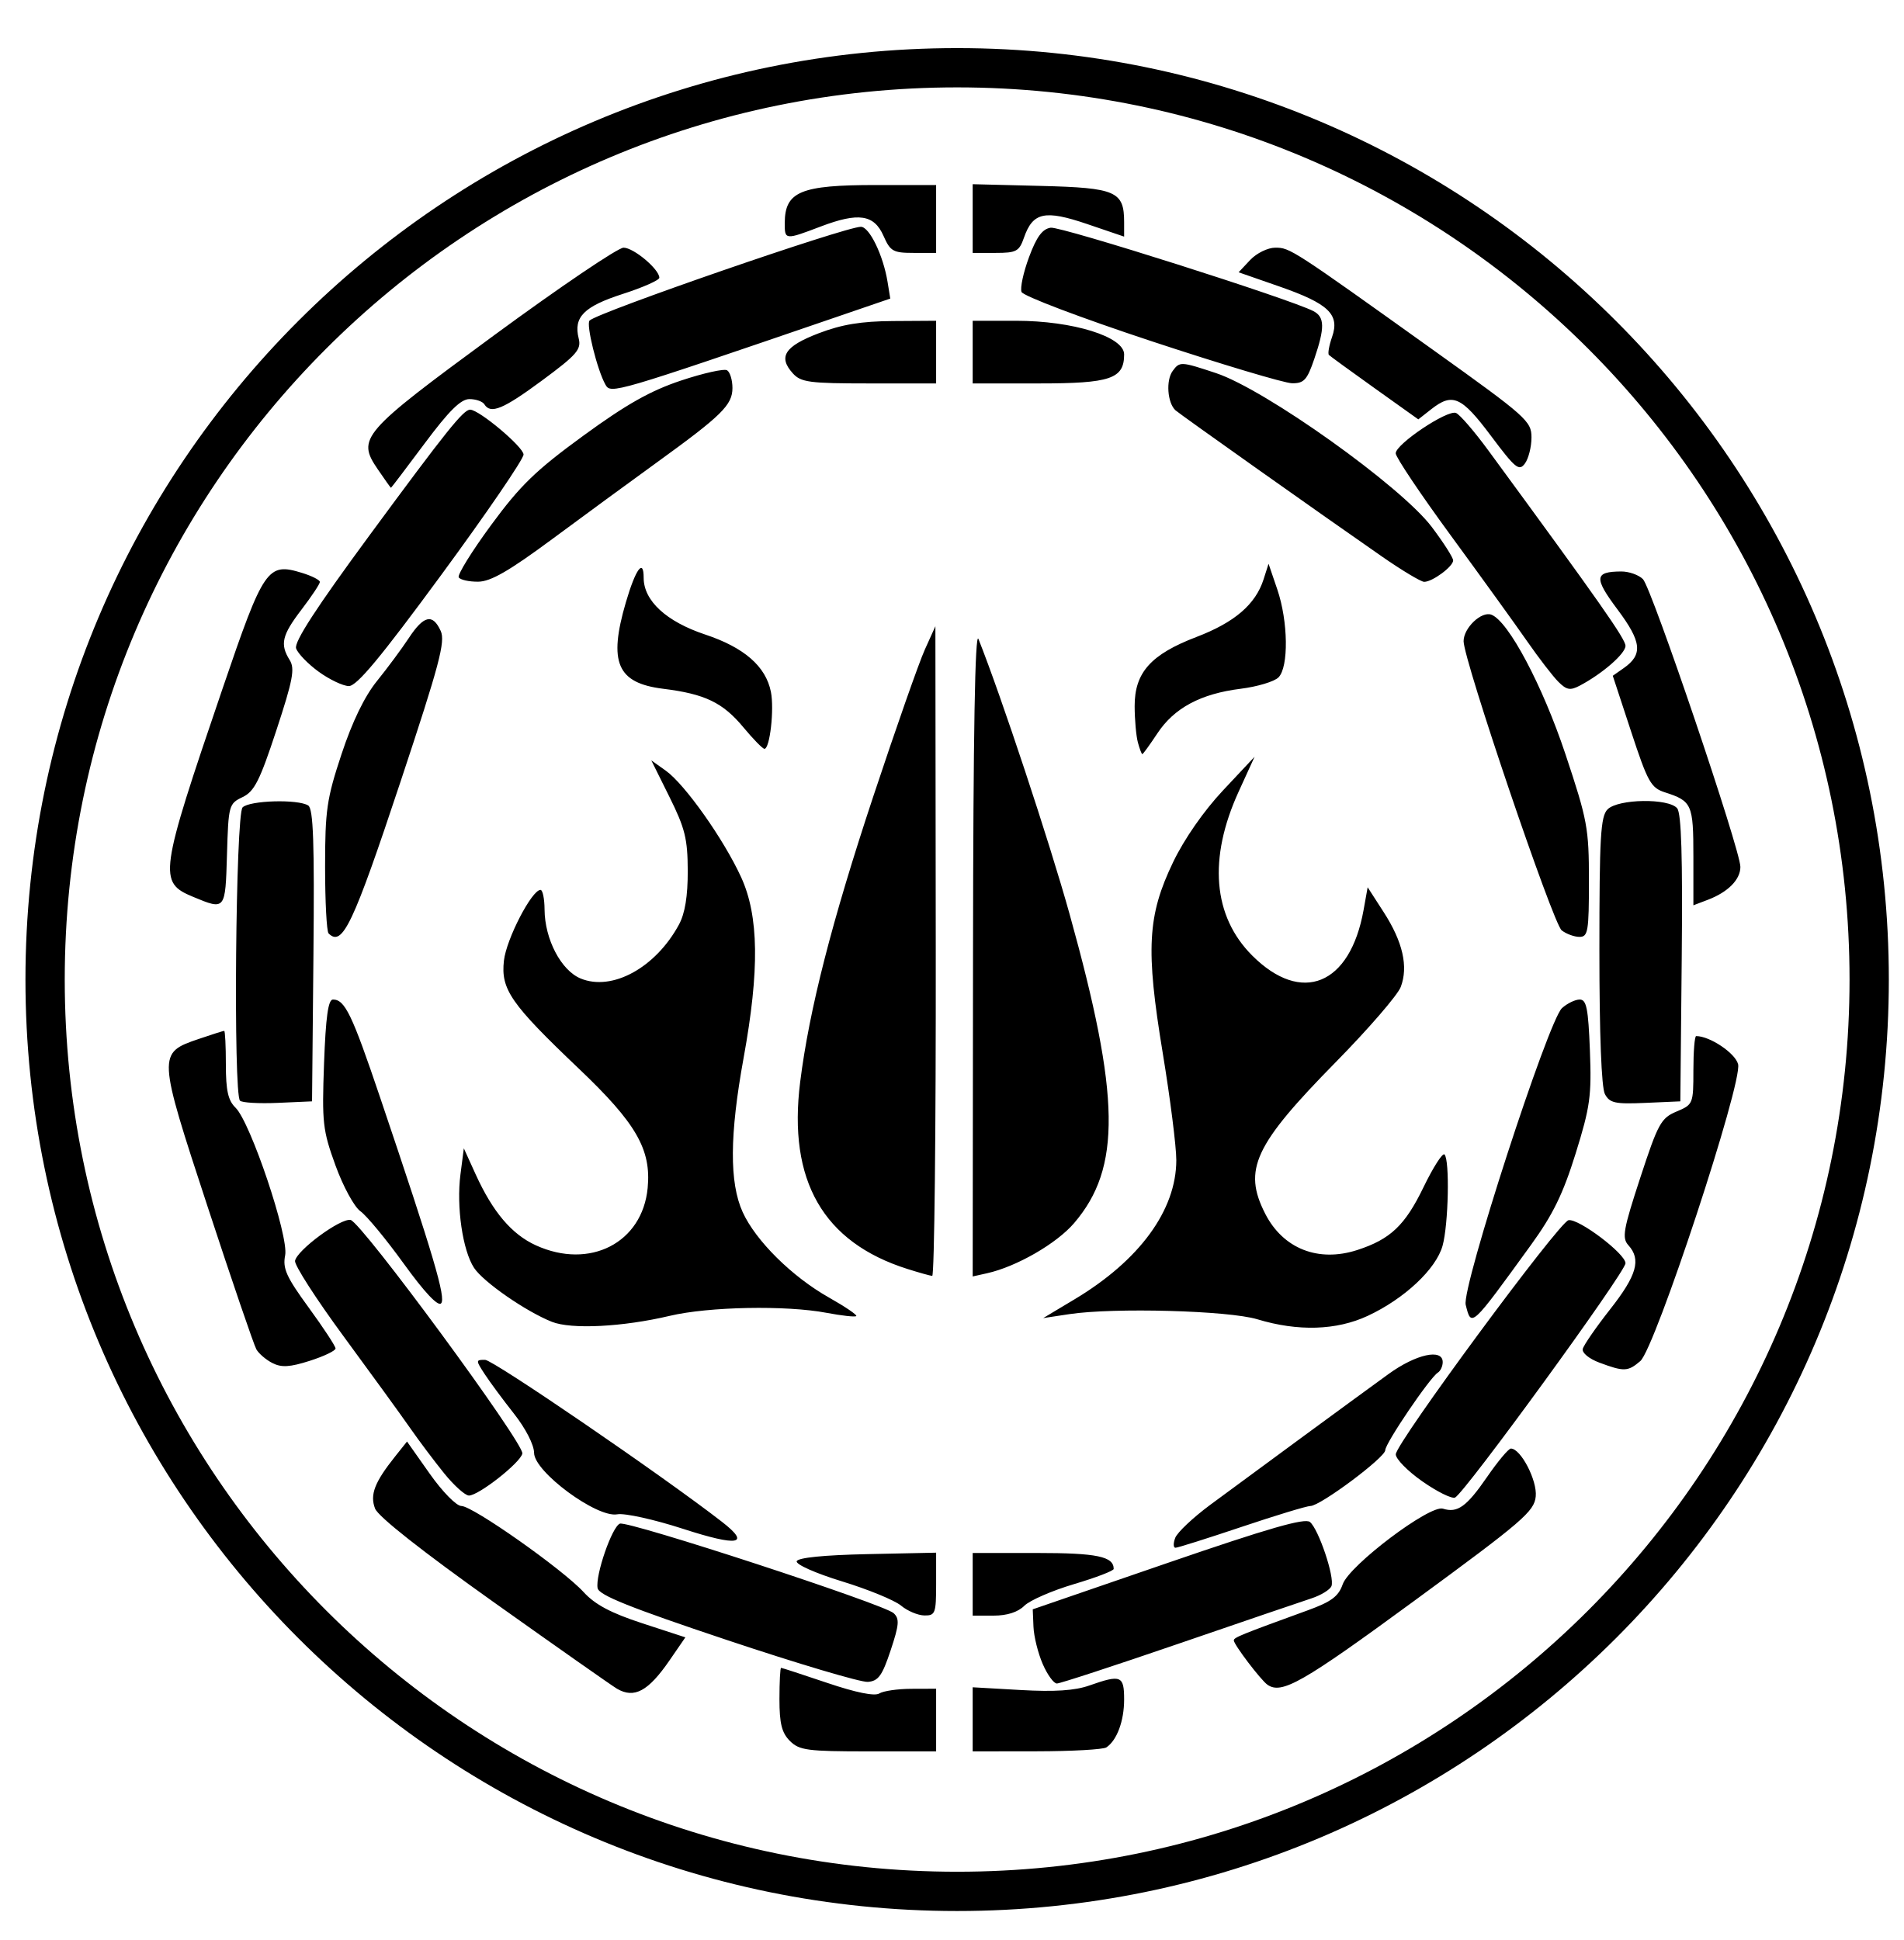
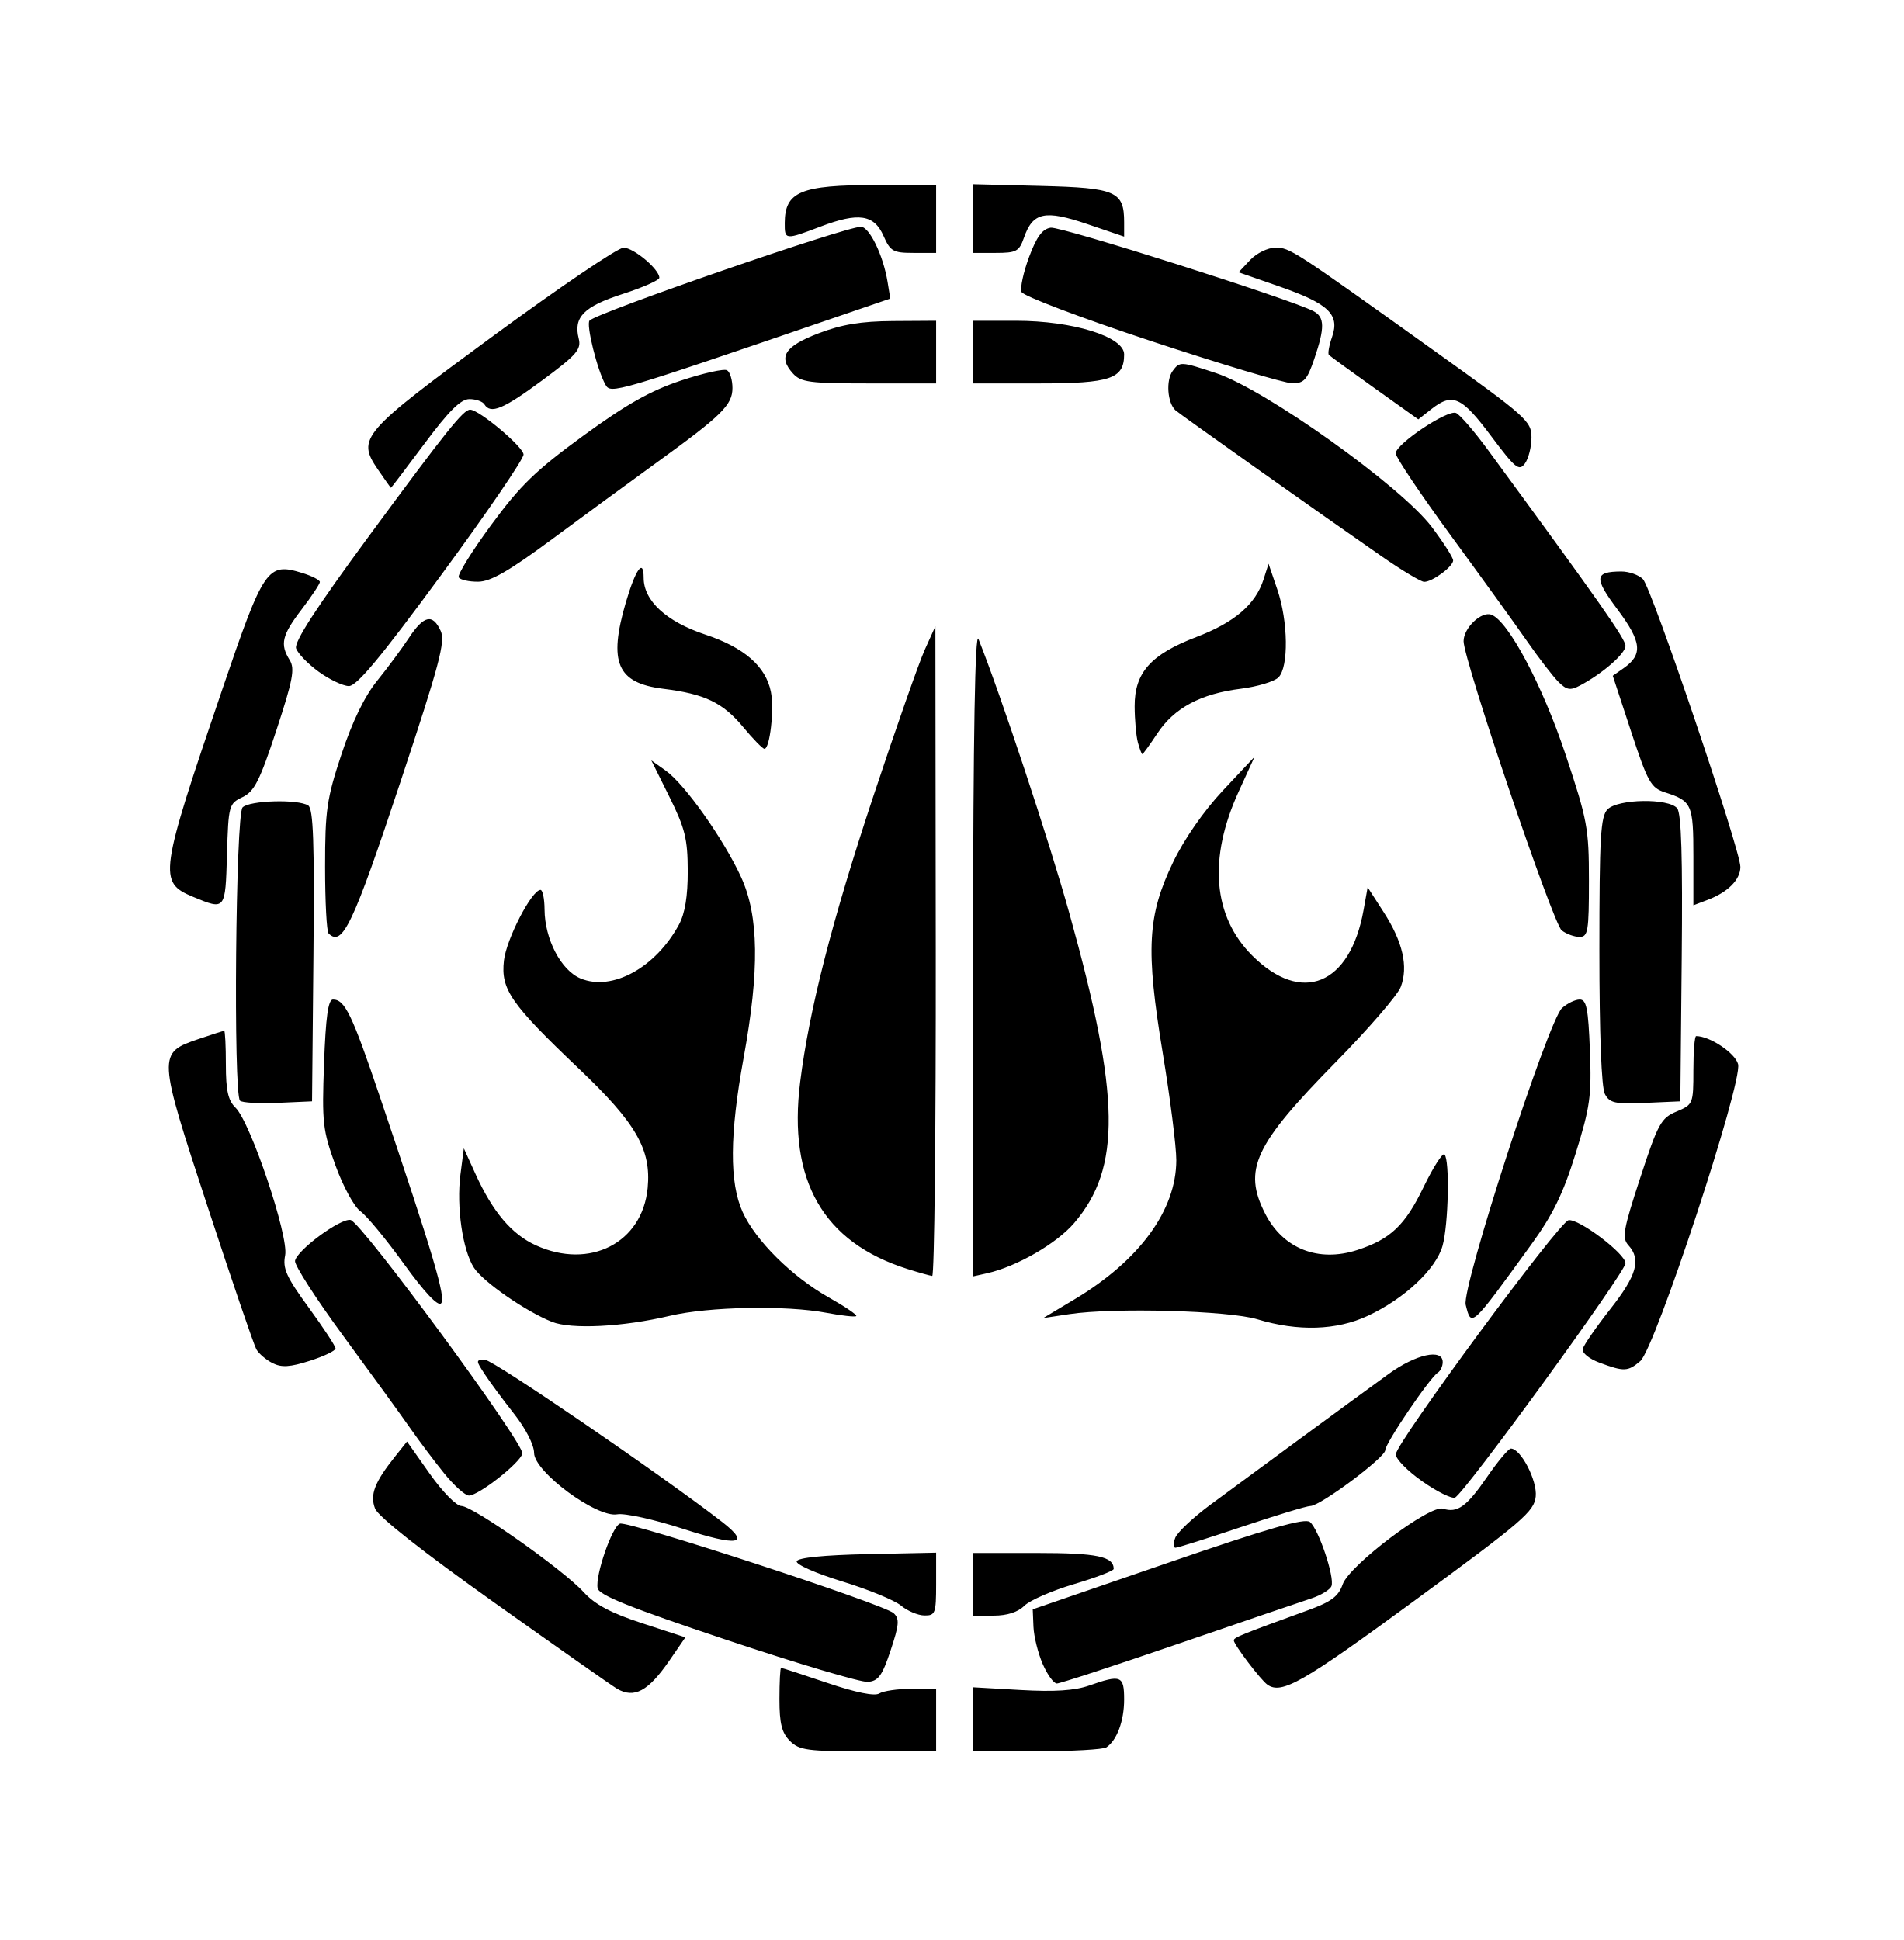
- <svg xmlns="http://www.w3.org/2000/svg" xml:space="preserve" width="872" height="889" viewBox="0 0 872 889">
-   <circle cx="438.499" cy="448.88" r="417.838" style="fill:none;stroke:#000;stroke-width:18;stroke-dasharray:none;stroke-opacity:1" />
-   <path d="M361.877 797.783c-3.722-3.722-4.785-7.975-4.785-19.14 0-7.896.336-14.356.747-14.356s9.958 3.113 21.214 6.918c13.101 4.428 21.658 6.163 23.777 4.822 1.82-1.153 8.424-2.113 14.675-2.133l11.365-.037v28.711h-31.104c-27.914 0-31.595-.49-35.89-4.785m83.74-9.902v-14.688l22.008 1.255c15.483.883 24.793.272 31.405-2.06 14.527-5.126 15.973-4.546 15.973 6.411 0 9.821-3.294 18.707-8.134 21.938-1.448.967-15.822 1.774-31.942 1.795l-29.31.036zM282.66 773.854c-2.117-1.237-27.419-19.009-56.226-39.492-33.098-23.535-53.198-39.388-54.61-43.072-2.43-6.344-.223-12.066 9.23-23.92l5.415-6.792 10.415 14.769c5.807 8.234 12.218 14.769 14.489 14.769 5.215 0 46.568 29.137 55.996 39.455 5.23 5.723 12.53 9.604 26.9 14.298l19.723 6.444-7.252 10.54c-9.75 14.172-16.157 17.631-24.08 13.001m298.013-1.828c-3.074-2.145-15.425-18.422-15.425-20.328 0-1.313 3.32-2.663 33.894-13.78 10.783-3.92 14.056-6.36 15.995-11.92 3.039-8.719 39.932-36.553 45.927-34.65 6.643 2.108 10.826-.899 20.215-14.532 4.932-7.16 9.839-13.019 10.905-13.019 4.531 0 12.113 14.6 11.39 21.93-.682 6.894-5.865 11.35-55.675 47.866-51.201 37.535-60.717 42.975-67.226 38.433M333.18 751.58c-44.57-14.902-58.795-20.605-59.398-23.814-1.104-5.868 6.602-28.175 10.212-29.56 3.752-1.44 121.01 36.919 125.415 41.028 2.755 2.57 2.538 5.247-1.38 17.04-3.863 11.625-5.63 14.07-10.447 14.446-3.188.25-32.169-8.364-64.402-19.14m144.508 10.911c-2.136-4.935-4.034-12.584-4.219-16.998l-.335-8.026 61.936-21.305c46.227-15.902 62.73-20.646 65.067-18.707 3.985 3.307 11.39 25.358 9.857 29.353-.638 1.66-4.775 4.202-9.195 5.648s-31.874 10.815-61.01 20.818c-29.138 10.004-54.156 18.19-55.597 18.19-1.44 0-4.368-4.038-6.504-8.973m-64.903-26.73c-2.926-2.441-15.069-7.43-26.984-11.084-12.114-3.717-21.285-7.79-20.803-9.24.544-1.64 12.429-2.837 32.367-3.26l31.506-.667v14.425c0 13.387-.387 14.419-5.384 14.345-2.96-.044-7.777-2.077-10.702-4.519m32.834-9.757v-14.356h29.429c27.521 0 35.171 1.59 35.171 7.308 0 .861-8.199 4-18.22 6.975s-20.249 7.438-22.73 9.918c-2.914 2.916-7.894 4.51-14.08 4.51h-9.57zm-132.79-25.453c-13.172-4.274-26.668-7.25-30.027-6.622-9.325 1.744-38.055-19.454-38.117-28.123-.026-3.709-3.858-11.198-9.182-17.945-5.025-6.369-11.07-14.54-13.434-18.16-4.155-6.361-4.15-6.578.165-6.559 3.707.017 81.35 53.129 108.576 74.272 13.331 10.354 7.433 11.382-17.98 3.137m225.58 4.17c.945-2.493 8.178-9.316 16.073-15.161 20.545-15.21 67.249-49.482 81.67-59.93 12.564-9.104 24.8-11.795 24.8-5.453 0 1.897-1.007 4.071-2.24 4.833-3.67 2.268-24.078 32.38-24.078 35.527 0 3.363-29.78 25.578-34.286 25.578-1.663 0-15.842 4.307-31.51 9.57-15.668 5.264-29.31 9.57-30.317 9.57-1.006 0-1.056-2.04-.112-4.533m113.217-25.88c-6.714-4.7-12.191-10.277-12.173-12.393.045-5.14 74.868-106.57 79.154-107.303 4.682-.8 26.087 15.392 26.087 19.733 0 4.057-73.91 105.66-78.115 107.382-1.51.62-8.24-2.72-14.953-7.42m-448.133-3.68c-4.526-5.592-11.601-15.013-15.724-20.935s-17.788-24.763-30.368-41.87c-12.58-17.108-22.586-32.668-22.237-34.58.9-4.93 20.852-19.624 25.445-18.74 4.952.954 79.576 102.456 78.696 107.04-.795 4.135-20.009 19.254-24.47 19.254-1.713 0-6.817-4.576-11.342-10.169m-78.653-50.526c-2.938-1.49-6.264-4.324-7.39-6.298-1.128-1.974-11.16-31.336-22.293-65.25-23.013-70.102-23.036-70.54-4.08-76.998 5.973-2.035 11.206-3.7 11.63-3.7s.77 6.956.77 15.458c0 11.888 1.02 16.447 4.417 19.74 6.878 6.665 24.472 59.017 22.742 67.669-1.204 6.02.545 9.897 10.825 23.986 6.743 9.242 12.26 17.652 12.26 18.69 0 1.036-5.296 3.578-11.77 5.648-9.134 2.921-12.967 3.158-17.111 1.055m607.89-.212c-4.729-1.763-8.043-4.497-7.614-6.282.417-1.74 6.07-9.92 12.56-18.18 12.213-15.54 14.275-22.78 8.352-29.324-3.031-3.349-2.37-7.112 5.425-30.915 8.156-24.904 9.503-27.366 16.61-30.354 7.6-3.195 7.735-3.527 7.735-18.92 0-8.617.573-15.667 1.273-15.667 6.273 0 17.94 7.827 19.21 12.89 2.115 8.429-38.011 130.247-44.815 136.05-5.691 4.853-7.421 4.918-18.735.702m-479.901-18.705c-11.943-4.756-31.422-18.268-35.66-24.735-5.225-7.976-8.138-28.005-6.223-42.798l1.549-11.963 5.378 11.831c7.89 17.357 16.572 27.593 27.686 32.64 24.678 11.207 48.74-1.16 51.155-26.292 1.695-17.64-5.226-29.663-31.436-54.607-31.323-29.811-35.9-36.408-34.414-49.594 1.114-9.89 12.76-32.398 16.767-32.408.987-.002 1.818 4.034 1.847 8.968.08 13.616 7.545 27.912 16.517 31.628 14.445 5.983 34.375-4.943 45.06-24.704 2.764-5.111 4.053-12.999 4.022-24.614-.04-14.654-1.233-19.485-8.371-33.865l-8.326-16.773 6.617 4.712c8.75 6.231 26.567 31.425 34.543 48.847 8.127 17.75 8.462 42.533 1.12 82.846-6.412 35.203-6.544 57.116-.424 70.596 5.947 13.1 22.602 29.6 39.504 39.14 7.403 4.177 13.046 8.009 12.542 8.513-.505.505-6.623-.163-13.595-1.486-18.582-3.524-54.008-2.844-71.839 1.379-21.51 5.094-45.103 6.29-54.02 2.739m323.187-1.165c-13.199-3.993-65.782-5.429-86.134-2.352l-11.963 1.81 14.356-8.596c29.75-17.812 46.584-40.82 46.632-63.732.012-6.207-2.78-28.279-6.206-49.048-7.873-47.727-7.04-63.065 4.759-87.596 5.094-10.592 14.025-23.43 22.836-32.828l14.47-15.434-7.31 16.006c-13.987 30.631-11.797 57.074 6.218 75.09 22.644 22.644 44.864 13.553 51.03-20.877l1.862-10.404 7.37 11.434c8.748 13.572 11.333 24.933 7.793 34.245-1.42 3.735-14.793 19.21-29.717 34.39-37.425 38.065-42.676 49.34-32.377 69.529 8.184 16.041 24.348 22.413 42.18 16.626 15.17-4.923 21.882-11.288 30.338-28.77 4.416-9.13 8.741-15.889 9.611-15.02 2.455 2.455 1.837 32.068-.872 41.822-2.974 10.708-17.505 24.327-34.298 32.146-14.322 6.669-31.9 7.21-50.578 1.56m95.472-6.624c-1.948-7.762 37.793-130.242 44.116-135.965 2.39-2.162 6.04-3.931 8.112-3.931 3.11 0 3.926 4.077 4.671 23.328.808 20.857.115 25.861-6.544 47.253-5.757 18.493-10.4 28.001-20.448 41.871-27.656 38.178-27.296 37.847-29.907 27.444M184.99 579.087c-8.13-11.262-17.076-22.084-19.88-24.047-2.817-1.973-7.921-11.357-11.412-20.979-5.852-16.131-6.237-19.56-5.243-46.718.78-21.336 1.889-29.31 4.073-29.31 5.486 0 8.72 6.71 21.583 44.78 24.59 72.78 30.308 92.105 27.95 94.462-1.456 1.456-7.665-5.16-17.07-18.188m230.722 2.408c-38.586-12.203-54.797-40.46-49.132-85.637 4.173-33.286 14.515-73.675 33.578-131.136 10.26-30.924 20.841-61.07 23.515-66.992l4.86-10.767.17 148.94c.093 81.916-.639 148.867-1.626 148.779s-6.101-1.523-11.365-3.187m30.06-145.547c.1-99.69.926-147.045 2.492-143.122 10.27 25.716 32.48 92.772 41.73 125.989 23.307 83.69 23.788 116.326 2.09 141.676-8.043 9.396-26.387 19.963-39.884 22.974l-6.58 1.468zm-335.816 68.44c-3.121-3.12-1.998-131.225 1.178-134.402 3.212-3.212 25.369-3.856 30.066-.875 2.351 1.493 2.887 16.881 2.393 68.75l-.637 66.828-15.653.697c-8.61.382-16.415-.066-17.347-.997m625.31-3.024c-1.594-2.977-2.534-27.38-2.534-65.732 0-52.262.538-61.536 3.76-64.757 4.832-4.832 27.973-5.179 31.875-.477 1.927 2.322 2.538 22.46 2.087 68.787l-.637 65.504-16.009.705c-13.915.612-16.34.085-18.543-4.03M150.53 427.728c-.878-.878-1.596-14.603-1.596-30.5 0-26.002.756-31.188 7.528-51.64 4.928-14.885 10.534-26.454 16.234-33.503 4.789-5.921 11.36-14.797 14.604-19.722 6.842-10.39 10.93-11.298 14.6-3.242 2.217 4.865-.594 15.426-18.308 68.787-21.884 65.927-26.727 76.155-33.062 69.82m564.93-1.396c-3.983-3.112-44.939-123.882-44.939-132.515 0-6.076 8.202-13.873 12.755-12.126 7.802 2.994 23.402 32.389 33.89 63.856 10.101 30.31 10.778 33.955 10.778 58.058 0 23.217-.421 25.718-4.328 25.718-2.38 0-6.05-1.346-8.156-2.991M88.5 410.99c-16.085-6.672-15.592-10.173 13.413-95.298 18.947-55.605 20.608-58.029 36.445-53.168 4.501 1.38 8.184 3.252 8.184 4.158s-3.768 6.583-8.374 12.615c-9.034 11.831-9.99 15.908-5.442 23.191 2.454 3.93 1.456 9.18-6.122 32.205-7.613 23.13-10.08 28-15.493 30.59-6.26 2.994-6.459 3.73-7.124 26.381-.75 25.517-.702 25.457-15.486 19.326m687.296-18.52c0-23.913-.656-25.39-13.053-29.386-6.405-2.065-7.863-4.687-15.473-27.845l-8.403-25.565 5.007-3.507c8.878-6.218 8.265-12.03-2.834-26.866-10.885-14.55-10.613-17.354 1.687-17.425 3.524-.019 8.004 1.56 9.955 3.51 3.989 3.99 44.647 124.072 44.647 131.864 0 5.844-5.67 11.566-14.958 15.098l-6.575 2.5zm-254.5-52.273c-.794-2.96-1.458-10.415-1.476-16.564-.045-15.42 7.391-23.751 28.343-31.757 17.446-6.667 27.065-14.932 30.727-26.403l2.278-7.133 4.002 11.746c4.996 14.662 5.273 35.601.534 40.34-1.908 1.908-9.703 4.248-17.322 5.2-18.298 2.287-30.439 8.79-38.143 20.431-3.466 5.238-6.572 9.524-6.902 9.524s-1.248-2.423-2.042-5.384M340.575 333.3c-9.45-11.378-17.614-15.3-36.783-17.677-21.076-2.613-25.137-12.034-17.066-39.592 4.473-15.271 8.157-20.36 8.157-11.265 0 10.518 10.357 20.075 28.18 26.004 17.886 5.95 27.775 14.573 30.112 26.259 1.596 7.983-.474 26.188-2.97 26.116-.819-.024-5.152-4.454-9.63-9.845m373.346-20.883c-2.51-2.51-8.952-10.878-14.318-18.598s-21.101-29.529-34.97-48.466-25.216-35.866-25.216-37.62c0-4.206 23.62-20.032 27.611-18.5 1.708.656 8.375 8.378 14.815 17.16 51.166 69.776 62.849 86.426 62.849 89.567 0 3.547-10.517 12.713-20.88 18.199-4.446 2.353-6.085 2.064-9.891-1.742M145.99 307.81c-4.91-3.57-9.56-8.38-10.334-10.69-.979-2.924 9.199-18.607 33.542-51.684 35.464-48.189 43.174-57.813 46.225-57.707 4.245.148 24.431 17.142 24.431 20.568 0 2.107-16.913 26.86-37.585 55.006-27.966 38.078-38.835 51.152-42.468 51.086-2.686-.049-8.901-3.01-13.811-6.58m64.168-43.235c-.697-1.129 5.968-11.898 14.812-23.933 13.409-18.246 20.43-25.053 42.254-40.97 19.752-14.406 30.743-20.61 44.803-25.293 10.246-3.412 19.733-5.522 21.08-4.69 1.348.834 2.451 4.48 2.451 8.104 0 7.786-4.864 12.575-34.692 34.159-11.844 8.57-33.377 24.348-47.852 35.064-19.821 14.673-28.204 19.498-33.954 19.546-4.199.035-8.205-.86-8.902-1.987m423.107-9.447c-27.23-18.888-93.016-65.49-94.765-67.13-3.689-3.46-4.41-13.705-1.266-18 3.222-4.401 3.71-4.378 19.846.972 22.608 7.495 84.735 51.803 98.849 70.496 5.394 7.145 9.808 14.053 9.808 15.351 0 2.791-9.49 9.809-13.266 9.809-1.446 0-10.09-5.174-19.206-11.498M173.05 215.02c-9.683-14.217-7.511-16.717 53.337-61.399 30.051-22.067 56.729-40.123 59.284-40.123 4.617 0 16.39 9.896 16.39 13.776 0 1.117-7.53 4.456-16.735 7.42-17.84 5.747-22.662 10.61-20.209 20.385 1.27 5.057-.839 7.484-16.667 19.19-17.938 13.266-23.674 15.645-26.54 11.007-.814-1.315-3.895-2.392-6.848-2.392-3.954 0-9.365 5.36-20.528 20.337-8.337 11.185-15.278 20.33-15.425 20.32-.146-.01-2.873-3.843-6.06-8.521m509.985-15.324c-13.485-18.02-17.584-19.844-27.346-12.165l-5.907 4.647-19.953-14.235c-10.974-7.828-20.429-14.71-21.01-15.291-.582-.582.075-4.307 1.46-8.28 3.588-10.291-1.593-15.24-24.19-23.109l-18.637-6.489 5.297-5.638c2.923-3.112 8.077-5.638 11.503-5.638 6.741 0 7.58.544 72.964 47.33 42.118 30.14 44.41 32.184 44.41 39.62 0 4.312-1.352 9.69-3.005 11.95-2.68 3.665-4.365 2.293-15.586-12.702m-405.636-23.392c-3.782-6.662-9-27.707-7.293-29.414 3.77-3.77 117.154-42.962 124.29-42.962 3.92 0 10.256 13.097 12.234 25.285l1.235 7.61-24.789 8.49c-101.864 34.882-103.239 35.285-105.677 30.991m85.835-5.205c-6.861-7.582-3.761-12.406 11.802-18.363 10.618-4.063 19.496-5.526 34.095-5.618l19.739-.123v28.711h-30.733c-27.299 0-31.2-.515-34.903-4.607m82.384-9.749v-14.355h19.872c26.059 0 49.513 7.295 49.513 15.4 0 11.192-6.219 13.311-39.068 13.311h-30.317zm81.806-5.035c-32.196-10.645-58.726-20.705-59.428-22.532-.697-1.816.855-9.007 3.448-15.98 3.461-9.308 6.097-12.886 9.913-13.46 4.628-.696 109.882 32.734 120.378 38.234 5.183 2.715 5.266 7.578.373 21.936-3.272 9.605-4.715 11.182-10.168 11.113-3.495-.044-32.527-8.734-64.516-19.31m-122.647-48.2c-4.33-9.838-11.446-10.904-28.789-4.313-16.369 6.222-16.511 6.207-16.467-1.668.08-14.353 7.272-17.347 41.676-17.347h27.673v31.104h-10.335c-9.363 0-10.657-.731-13.758-7.776m40.84-7.966V84.408l31.303.788c34.4.867 38.083 2.478 38.083 16.655v6.578l-17.007-5.784c-19.335-6.577-24.816-5.39-28.875 6.255-2.196 6.3-3.48 6.992-12.97 6.992h-10.533z" style="fill:#000;stroke-width:2.393" />
+ <svg xmlns="http://www.w3.org/2000/svg" xml:space="preserve" width="872" height="889" viewBox="0 0 872 889" version="1.1" id="svg1">
+   <defs id="defs1" />
+   <path d="M361.877 797.783c-3.722-3.722-4.785-7.975-4.785-19.14 0-7.896.336-14.356.747-14.356s9.958 3.113 21.214 6.918c13.101 4.428 21.658 6.163 23.777 4.822 1.82-1.153 8.424-2.113 14.675-2.133l11.365-.037v28.711h-31.104c-27.914 0-31.595-.49-35.89-4.785m83.74-9.902v-14.688l22.008 1.255c15.483.883 24.793.272 31.405-2.06 14.527-5.126 15.973-4.546 15.973 6.411 0 9.821-3.294 18.707-8.134 21.938-1.448.967-15.822 1.774-31.942 1.795l-29.31.036zM282.66 773.854c-2.117-1.237-27.419-19.009-56.226-39.492-33.098-23.535-53.198-39.388-54.61-43.072-2.43-6.344-.223-12.066 9.23-23.92l5.415-6.792 10.415 14.769c5.807 8.234 12.218 14.769 14.489 14.769 5.215 0 46.568 29.137 55.996 39.455 5.23 5.723 12.53 9.604 26.9 14.298l19.723 6.444-7.252 10.54c-9.75 14.172-16.157 17.631-24.08 13.001m298.013-1.828c-3.074-2.145-15.425-18.422-15.425-20.328 0-1.313 3.32-2.663 33.894-13.78 10.783-3.92 14.056-6.36 15.995-11.92 3.039-8.719 39.932-36.553 45.927-34.65 6.643 2.108 10.826-.899 20.215-14.532 4.932-7.16 9.839-13.019 10.905-13.019 4.531 0 12.113 14.6 11.39 21.93-.682 6.894-5.865 11.35-55.675 47.866-51.201 37.535-60.717 42.975-67.226 38.433M333.18 751.58c-44.57-14.902-58.795-20.605-59.398-23.814-1.104-5.868 6.602-28.175 10.212-29.56 3.752-1.44 121.01 36.919 125.415 41.028 2.755 2.57 2.538 5.247-1.38 17.04-3.863 11.625-5.63 14.07-10.447 14.446-3.188.25-32.169-8.364-64.402-19.14m144.508 10.911c-2.136-4.935-4.034-12.584-4.219-16.998l-.335-8.026 61.936-21.305c46.227-15.902 62.73-20.646 65.067-18.707 3.985 3.307 11.39 25.358 9.857 29.353-.638 1.66-4.775 4.202-9.195 5.648s-31.874 10.815-61.01 20.818c-29.138 10.004-54.156 18.19-55.597 18.19-1.44 0-4.368-4.038-6.504-8.973m-64.903-26.73c-2.926-2.441-15.069-7.43-26.984-11.084-12.114-3.717-21.285-7.79-20.803-9.24.544-1.64 12.429-2.837 32.367-3.26l31.506-.667v14.425c0 13.387-.387 14.419-5.384 14.345-2.96-.044-7.777-2.077-10.702-4.519m32.834-9.757v-14.356h29.429c27.521 0 35.171 1.59 35.171 7.308 0 .861-8.199 4-18.22 6.975s-20.249 7.438-22.73 9.918c-2.914 2.916-7.894 4.51-14.08 4.51h-9.57zm-132.79-25.453c-13.172-4.274-26.668-7.25-30.027-6.622-9.325 1.744-38.055-19.454-38.117-28.123-.026-3.709-3.858-11.198-9.182-17.945-5.025-6.369-11.07-14.54-13.434-18.16-4.155-6.361-4.15-6.578.165-6.559 3.707.017 81.35 53.129 108.576 74.272 13.331 10.354 7.433 11.382-17.98 3.137m225.58 4.17c.945-2.493 8.178-9.316 16.073-15.161 20.545-15.21 67.249-49.482 81.67-59.93 12.564-9.104 24.8-11.795 24.8-5.453 0 1.897-1.007 4.071-2.24 4.833-3.67 2.268-24.078 32.38-24.078 35.527 0 3.363-29.78 25.578-34.286 25.578-1.663 0-15.842 4.307-31.51 9.57-15.668 5.264-29.31 9.57-30.317 9.57-1.006 0-1.056-2.04-.112-4.533m113.217-25.88c-6.714-4.7-12.191-10.277-12.173-12.393.045-5.14 74.868-106.57 79.154-107.303 4.682-.8 26.087 15.392 26.087 19.733 0 4.057-73.91 105.66-78.115 107.382-1.51.62-8.24-2.72-14.953-7.42m-448.133-3.68c-4.526-5.592-11.601-15.013-15.724-20.935s-17.788-24.763-30.368-41.87c-12.58-17.108-22.586-32.668-22.237-34.58.9-4.93 20.852-19.624 25.445-18.74 4.952.954 79.576 102.456 78.696 107.04-.795 4.135-20.009 19.254-24.47 19.254-1.713 0-6.817-4.576-11.342-10.169m-78.653-50.526c-2.938-1.49-6.264-4.324-7.39-6.298-1.128-1.974-11.16-31.336-22.293-65.25-23.013-70.102-23.036-70.54-4.08-76.998 5.973-2.035 11.206-3.7 11.63-3.7s.77 6.956.77 15.458c0 11.888 1.02 16.447 4.417 19.74 6.878 6.665 24.472 59.017 22.742 67.669-1.204 6.02.545 9.897 10.825 23.986 6.743 9.242 12.26 17.652 12.26 18.69 0 1.036-5.296 3.578-11.77 5.648-9.134 2.921-12.967 3.158-17.111 1.055m607.89-.212c-4.729-1.763-8.043-4.497-7.614-6.282.417-1.74 6.07-9.92 12.56-18.18 12.213-15.54 14.275-22.78 8.352-29.324-3.031-3.349-2.37-7.112 5.425-30.915 8.156-24.904 9.503-27.366 16.61-30.354 7.6-3.195 7.735-3.527 7.735-18.92 0-8.617.573-15.667 1.273-15.667 6.273 0 17.94 7.827 19.21 12.89 2.115 8.429-38.011 130.247-44.815 136.05-5.691 4.853-7.421 4.918-18.735.702m-479.901-18.705c-11.943-4.756-31.422-18.268-35.66-24.735-5.225-7.976-8.138-28.005-6.223-42.798l1.549-11.963 5.378 11.831c7.89 17.357 16.572 27.593 27.686 32.64 24.678 11.207 48.74-1.16 51.155-26.292 1.695-17.64-5.226-29.663-31.436-54.607-31.323-29.811-35.9-36.408-34.414-49.594 1.114-9.89 12.76-32.398 16.767-32.408.987-.002 1.818 4.034 1.847 8.968.08 13.616 7.545 27.912 16.517 31.628 14.445 5.983 34.375-4.943 45.06-24.704 2.764-5.111 4.053-12.999 4.022-24.614-.04-14.654-1.233-19.485-8.371-33.865l-8.326-16.773 6.617 4.712c8.75 6.231 26.567 31.425 34.543 48.847 8.127 17.75 8.462 42.533 1.12 82.846-6.412 35.203-6.544 57.116-.424 70.596 5.947 13.1 22.602 29.6 39.504 39.14 7.403 4.177 13.046 8.009 12.542 8.513-.505.505-6.623-.163-13.595-1.486-18.582-3.524-54.008-2.844-71.839 1.379-21.51 5.094-45.103 6.29-54.02 2.739m323.187-1.165c-13.199-3.993-65.782-5.429-86.134-2.352l-11.963 1.81 14.356-8.596c29.75-17.812 46.584-40.82 46.632-63.732.012-6.207-2.78-28.279-6.206-49.048-7.873-47.727-7.04-63.065 4.759-87.596 5.094-10.592 14.025-23.43 22.836-32.828l14.47-15.434-7.31 16.006c-13.987 30.631-11.797 57.074 6.218 75.09 22.644 22.644 44.864 13.553 51.03-20.877l1.862-10.404 7.37 11.434c8.748 13.572 11.333 24.933 7.793 34.245-1.42 3.735-14.793 19.21-29.717 34.39-37.425 38.065-42.676 49.34-32.377 69.529 8.184 16.041 24.348 22.413 42.18 16.626 15.17-4.923 21.882-11.288 30.338-28.77 4.416-9.13 8.741-15.889 9.611-15.02 2.455 2.455 1.837 32.068-.872 41.822-2.974 10.708-17.505 24.327-34.298 32.146-14.322 6.669-31.9 7.21-50.578 1.56m95.472-6.624c-1.948-7.762 37.793-130.242 44.116-135.965 2.39-2.162 6.04-3.931 8.112-3.931 3.11 0 3.926 4.077 4.671 23.328.808 20.857.115 25.861-6.544 47.253-5.757 18.493-10.4 28.001-20.448 41.871-27.656 38.178-27.296 37.847-29.907 27.444M184.99 579.087c-8.13-11.262-17.076-22.084-19.88-24.047-2.817-1.973-7.921-11.357-11.412-20.979-5.852-16.131-6.237-19.56-5.243-46.718.78-21.336 1.889-29.31 4.073-29.31 5.486 0 8.72 6.71 21.583 44.78 24.59 72.78 30.308 92.105 27.95 94.462-1.456 1.456-7.665-5.16-17.07-18.188m230.722 2.408c-38.586-12.203-54.797-40.46-49.132-85.637 4.173-33.286 14.515-73.675 33.578-131.136 10.26-30.924 20.841-61.07 23.515-66.992l4.86-10.767.17 148.94c.093 81.916-.639 148.867-1.626 148.779s-6.101-1.523-11.365-3.187m30.06-145.547c.1-99.69.926-147.045 2.492-143.122 10.27 25.716 32.48 92.772 41.73 125.989 23.307 83.69 23.788 116.326 2.09 141.676-8.043 9.396-26.387 19.963-39.884 22.974l-6.58 1.468zm-335.816 68.44c-3.121-3.12-1.998-131.225 1.178-134.402 3.212-3.212 25.369-3.856 30.066-.875 2.351 1.493 2.887 16.881 2.393 68.75l-.637 66.828-15.653.697c-8.61.382-16.415-.066-17.347-.997m625.31-3.024c-1.594-2.977-2.534-27.38-2.534-65.732 0-52.262.538-61.536 3.76-64.757 4.832-4.832 27.973-5.179 31.875-.477 1.927 2.322 2.538 22.46 2.087 68.787l-.637 65.504-16.009.705c-13.915.612-16.34.085-18.543-4.03M150.53 427.728c-.878-.878-1.596-14.603-1.596-30.5 0-26.002.756-31.188 7.528-51.64 4.928-14.885 10.534-26.454 16.234-33.503 4.789-5.921 11.36-14.797 14.604-19.722 6.842-10.39 10.93-11.298 14.6-3.242 2.217 4.865-.594 15.426-18.308 68.787-21.884 65.927-26.727 76.155-33.062 69.82m564.93-1.396c-3.983-3.112-44.939-123.882-44.939-132.515 0-6.076 8.202-13.873 12.755-12.126 7.802 2.994 23.402 32.389 33.89 63.856 10.101 30.31 10.778 33.955 10.778 58.058 0 23.217-.421 25.718-4.328 25.718-2.38 0-6.05-1.346-8.156-2.991M88.5 410.99c-16.085-6.672-15.592-10.173 13.413-95.298 18.947-55.605 20.608-58.029 36.445-53.168 4.501 1.38 8.184 3.252 8.184 4.158s-3.768 6.583-8.374 12.615c-9.034 11.831-9.99 15.908-5.442 23.191 2.454 3.93 1.456 9.18-6.122 32.205-7.613 23.13-10.08 28-15.493 30.59-6.26 2.994-6.459 3.73-7.124 26.381-.75 25.517-.702 25.457-15.486 19.326m687.296-18.52c0-23.913-.656-25.39-13.053-29.386-6.405-2.065-7.863-4.687-15.473-27.845l-8.403-25.565 5.007-3.507c8.878-6.218 8.265-12.03-2.834-26.866-10.885-14.55-10.613-17.354 1.687-17.425 3.524-.019 8.004 1.56 9.955 3.51 3.989 3.99 44.647 124.072 44.647 131.864 0 5.844-5.67 11.566-14.958 15.098l-6.575 2.5zm-254.5-52.273c-.794-2.96-1.458-10.415-1.476-16.564-.045-15.42 7.391-23.751 28.343-31.757 17.446-6.667 27.065-14.932 30.727-26.403l2.278-7.133 4.002 11.746c4.996 14.662 5.273 35.601.534 40.34-1.908 1.908-9.703 4.248-17.322 5.2-18.298 2.287-30.439 8.79-38.143 20.431-3.466 5.238-6.572 9.524-6.902 9.524s-1.248-2.423-2.042-5.384M340.575 333.3c-9.45-11.378-17.614-15.3-36.783-17.677-21.076-2.613-25.137-12.034-17.066-39.592 4.473-15.271 8.157-20.36 8.157-11.265 0 10.518 10.357 20.075 28.18 26.004 17.886 5.95 27.775 14.573 30.112 26.259 1.596 7.983-.474 26.188-2.97 26.116-.819-.024-5.152-4.454-9.63-9.845m373.346-20.883c-2.51-2.51-8.952-10.878-14.318-18.598s-21.101-29.529-34.97-48.466-25.216-35.866-25.216-37.62c0-4.206 23.62-20.032 27.611-18.5 1.708.656 8.375 8.378 14.815 17.16 51.166 69.776 62.849 86.426 62.849 89.567 0 3.547-10.517 12.713-20.88 18.199-4.446 2.353-6.085 2.064-9.891-1.742M145.99 307.81c-4.91-3.57-9.56-8.38-10.334-10.69-.979-2.924 9.199-18.607 33.542-51.684 35.464-48.189 43.174-57.813 46.225-57.707 4.245.148 24.431 17.142 24.431 20.568 0 2.107-16.913 26.86-37.585 55.006-27.966 38.078-38.835 51.152-42.468 51.086-2.686-.049-8.901-3.01-13.811-6.58m64.168-43.235c-.697-1.129 5.968-11.898 14.812-23.933 13.409-18.246 20.43-25.053 42.254-40.97 19.752-14.406 30.743-20.61 44.803-25.293 10.246-3.412 19.733-5.522 21.08-4.69 1.348.834 2.451 4.48 2.451 8.104 0 7.786-4.864 12.575-34.692 34.159-11.844 8.57-33.377 24.348-47.852 35.064-19.821 14.673-28.204 19.498-33.954 19.546-4.199.035-8.205-.86-8.902-1.987m423.107-9.447c-27.23-18.888-93.016-65.49-94.765-67.13-3.689-3.46-4.41-13.705-1.266-18 3.222-4.401 3.71-4.378 19.846.972 22.608 7.495 84.735 51.803 98.849 70.496 5.394 7.145 9.808 14.053 9.808 15.351 0 2.791-9.49 9.809-13.266 9.809-1.446 0-10.09-5.174-19.206-11.498M173.05 215.02c-9.683-14.217-7.511-16.717 53.337-61.399 30.051-22.067 56.729-40.123 59.284-40.123 4.617 0 16.39 9.896 16.39 13.776 0 1.117-7.53 4.456-16.735 7.42-17.84 5.747-22.662 10.61-20.209 20.385 1.27 5.057-.839 7.484-16.667 19.19-17.938 13.266-23.674 15.645-26.54 11.007-.814-1.315-3.895-2.392-6.848-2.392-3.954 0-9.365 5.36-20.528 20.337-8.337 11.185-15.278 20.33-15.425 20.32-.146-.01-2.873-3.843-6.06-8.521m509.985-15.324c-13.485-18.02-17.584-19.844-27.346-12.165l-5.907 4.647-19.953-14.235c-10.974-7.828-20.429-14.71-21.01-15.291-.582-.582.075-4.307 1.46-8.28 3.588-10.291-1.593-15.24-24.19-23.109l-18.637-6.489 5.297-5.638c2.923-3.112 8.077-5.638 11.503-5.638 6.741 0 7.58.544 72.964 47.33 42.118 30.14 44.41 32.184 44.41 39.62 0 4.312-1.352 9.69-3.005 11.95-2.68 3.665-4.365 2.293-15.586-12.702m-405.636-23.392c-3.782-6.662-9-27.707-7.293-29.414 3.77-3.77 117.154-42.962 124.29-42.962 3.92 0 10.256 13.097 12.234 25.285l1.235 7.61-24.789 8.49c-101.864 34.882-103.239 35.285-105.677 30.991m85.835-5.205c-6.861-7.582-3.761-12.406 11.802-18.363 10.618-4.063 19.496-5.526 34.095-5.618l19.739-.123v28.711h-30.733c-27.299 0-31.2-.515-34.903-4.607m82.384-9.749v-14.355h19.872c26.059 0 49.513 7.295 49.513 15.4 0 11.192-6.219 13.311-39.068 13.311h-30.317zm81.806-5.035c-32.196-10.645-58.726-20.705-59.428-22.532-.697-1.816.855-9.007 3.448-15.98 3.461-9.308 6.097-12.886 9.913-13.46 4.628-.696 109.882 32.734 120.378 38.234 5.183 2.715 5.266 7.578.373 21.936-3.272 9.605-4.715 11.182-10.168 11.113-3.495-.044-32.527-8.734-64.516-19.31m-122.647-48.2c-4.33-9.838-11.446-10.904-28.789-4.313-16.369 6.222-16.511 6.207-16.467-1.668.08-14.353 7.272-17.347 41.676-17.347h27.673v31.104h-10.335c-9.363 0-10.657-.731-13.758-7.776m40.84-7.966V84.408l31.303.788c34.4.867 38.083 2.478 38.083 16.655v6.578l-17.007-5.784c-19.335-6.577-24.816-5.39-28.875 6.255-2.196 6.3-3.48 6.992-12.97 6.992h-10.533z" style="fill:#000;stroke-width:2.393" id="path1" />
</svg>
